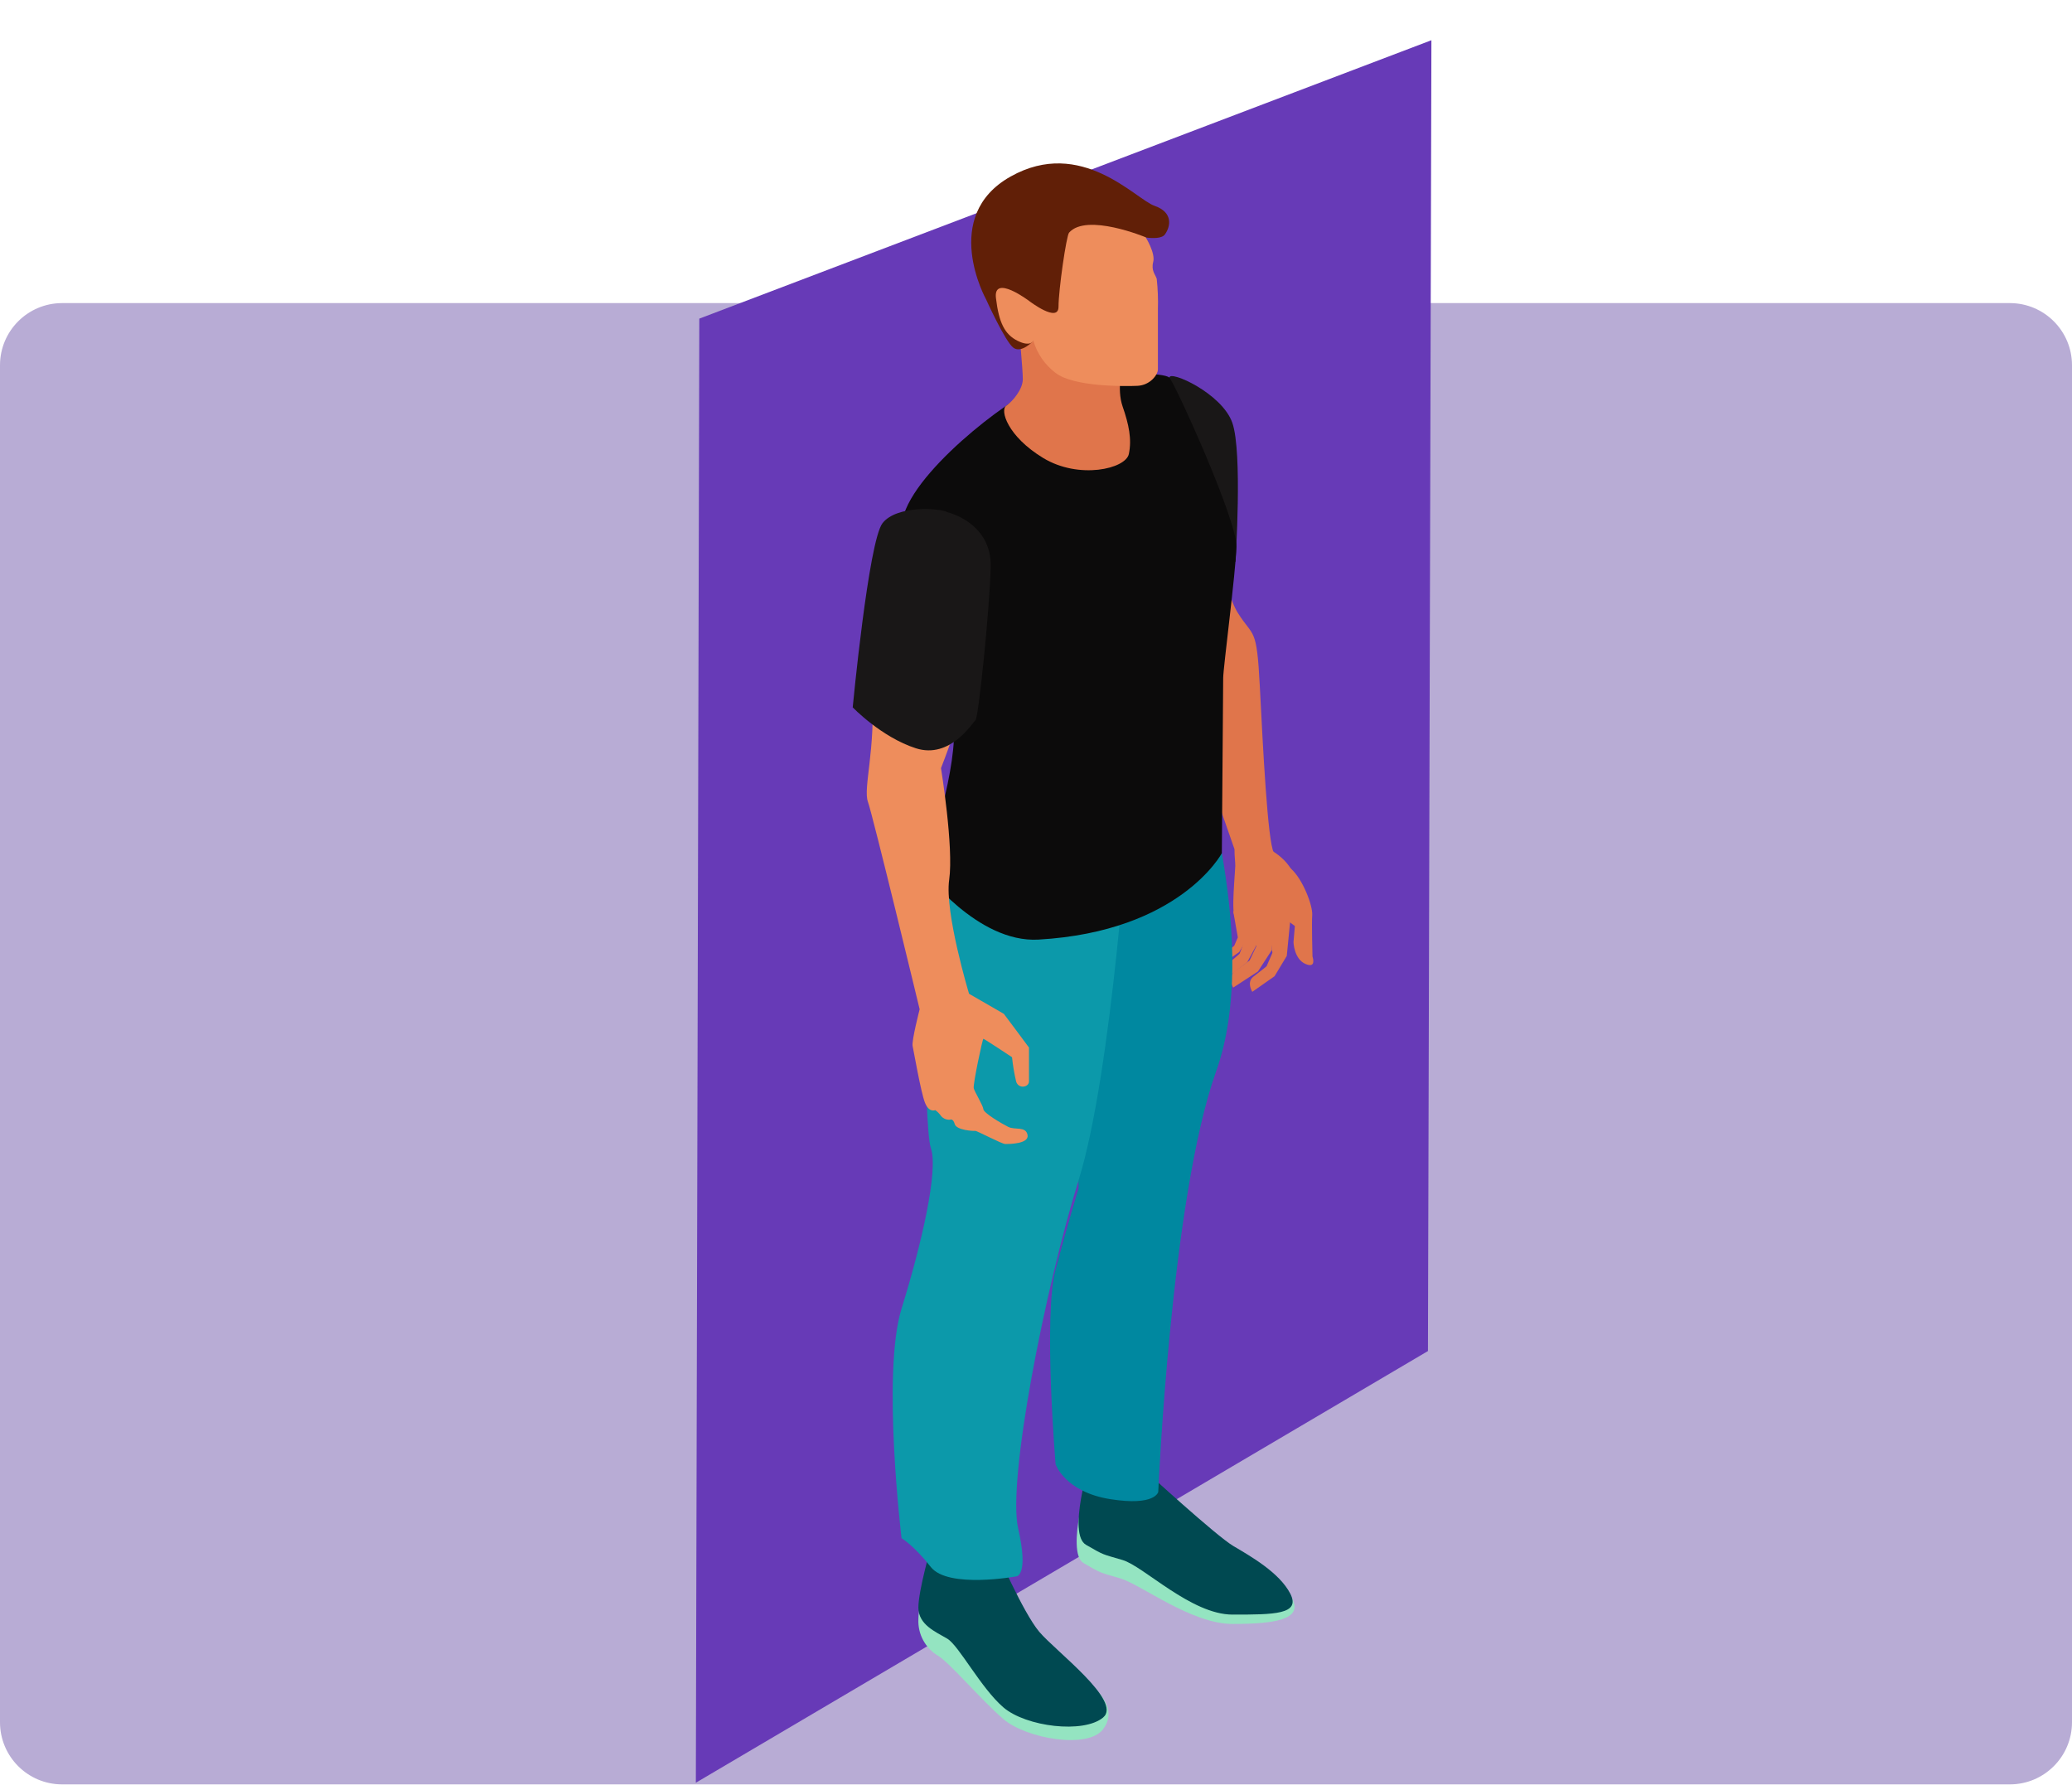
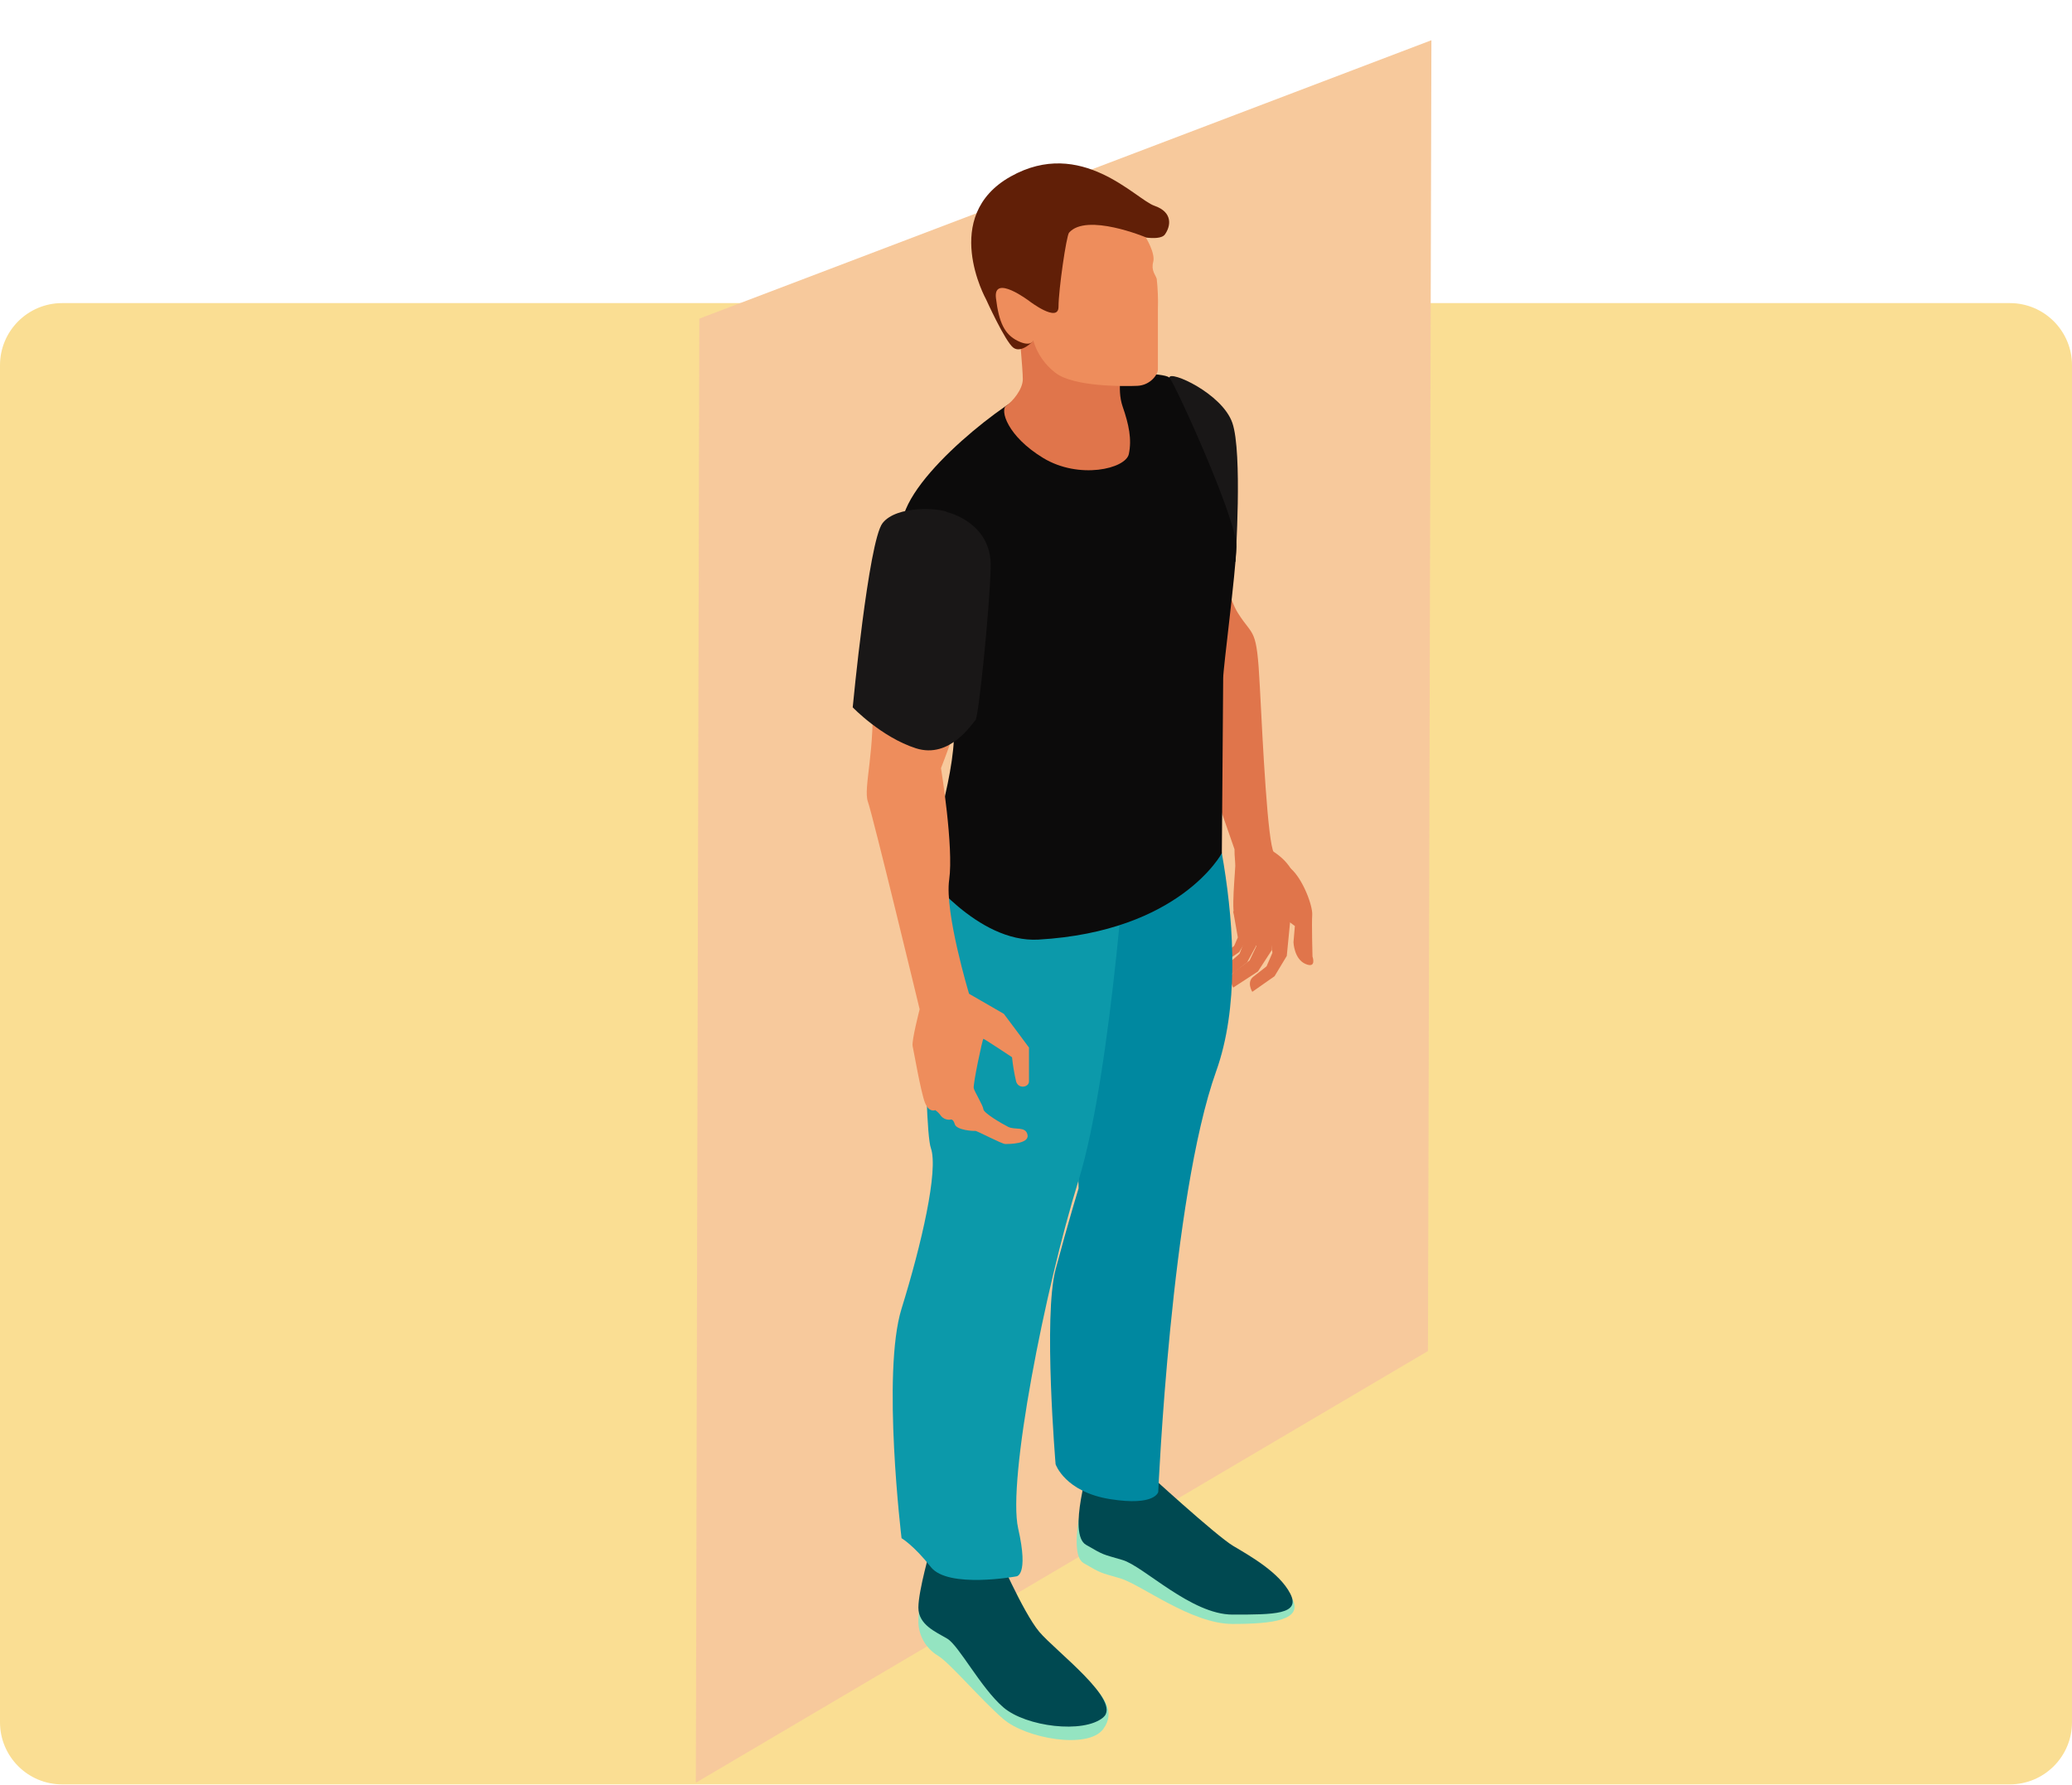
<svg xmlns="http://www.w3.org/2000/svg" width="400" height="344.521" viewBox="0 0 400 344.521">
  <defs>
    <clipPath id="clip-path">
      <rect id="Rectángulo_374632" data-name="Rectángulo 374632" width="141.333" height="340.649" fill="none" />
    </clipPath>
  </defs>
-   <g id="Grupo_1079169" data-name="Grupo 1079169" transform="translate(-180 -4166.94)">
-     <g id="Grupo_1078879" data-name="Grupo 1078879" transform="translate(313.667 4166.94)">
-       <path id="Trazado_842307" data-name="Trazado 842307" d="M12,0H388a12,12,0,0,1,12,12V274a12,12,0,0,1-12,12H12A12,12,0,0,1,0,274V12A12,12,0,0,1,12,0Z" transform="translate(-133.667 58.521)" fill="#b8acd5" />
-       <path id="Trazado_841537" data-name="Trazado 841537" d="M142.666,7.766,1.333,61.521.667,344.2,142,260.854Z" fill="#673ab7" />
-       <g id="Grupo_1078878" data-name="Grupo 1078878" transform="translate(0 0)">
-         <g id="Grupo_1078877" data-name="Grupo 1078877" clip-path="url(#clip-path)">
-           <path id="Trazado_841538" data-name="Trazado 841538" d="M132.254,111.368s2.22-2.694,2.22-4.2,10.158,3.009,12.152,8.728.6,26.8.6,26.8-6.737,1.8-10.951-1.214-4.025-30.112-4.025-30.112" transform="translate(-42.389 -34.255)" fill="#191717" />
-           <path id="Trazado_841539" data-name="Trazado 841539" d="M131.279,129.563l10.99,12.868s1.173,12.641,4.2,17.457,3.628,2.471,4.229,14.177,1.505,29.944,2.709,32.111c.12.217.279.514.463.867-2.044,2.155-4.485,4-6.685,5.926-.12.106-.243.21-.364.315-.227-1.552-.446-3.128-.636-3.811a20.122,20.122,0,0,1-.378-3.985s-14.673-41.951-16.817-49.513,2.291-26.412,2.291-26.412" transform="translate(-41.155 -41.527)" fill="#e0754b" />
-           <path id="Trazado_841540" data-name="Trazado 841540" d="M159.353,240.336s4.7,1.723,6.221,5.984-1.469,9.269-1.469,9.269-4.1,2.814-9.957-1.272c-1.025-.715-.05-8.863-.049-11.246,0-3.735,5.254-2.735,5.254-2.735" transform="translate(-49.256 -76.992)" fill="#e0754b" />
-           <path id="Trazado_841541" data-name="Trazado 841541" d="M164.954,261.255l1.322-1.079-.764,7.78-2.363,3.923-4.294,3.009s-1.182-1.877.228-2.943,2.53-1.992,2.53-1.992l1.127-2.593-.728-5.464Z" transform="translate(-50.767 -83.39)" fill="#e0754b" />
-           <path id="Trazado_841542" data-name="Trazado 841542" d="M160.558,259.168l.359,7.3-2.708,4.172-4.774,3.109s-1.214-2.081.357-3.187,2.82-2.07,2.82-2.07l1.318-2.774-.59-5.96Z" transform="translate(-49.035 -83.067)" fill="#e0754b" />
-           <path id="Trazado_841543" data-name="Trazado 841543" d="M156.814,259.344l.76,5.984-1.965,3.606-3.73,2.863s-1.133-1.635.09-2.646,2.19-1.883,2.19-1.883l.908-2.367-.864-4.869Z" transform="translate(-48.526 -83.123)" fill="#e0754b" />
-           <path id="Trazado_841544" data-name="Trazado 841544" d="M155.067,260.129c.014.171.349,4.2.349,4.2l-1.481,2.458-2.691,1.886s-.741-1.175.143-1.844,1.587-1.25,1.587-1.25l.707-1.624-.9-5.116Z" transform="translate(-48.383 -82.962)" fill="#e0754b" />
-           <path id="Trazado_841545" data-name="Trazado 841545" d="M171.453,263.317s-.171-6.289-.054-8.047-1.805-6.924-4.147-8.955-6.349-.993-5.753,3.813c.372,3,6.549,7.293,6.549,7.293l-.263,3.135s.1,3.23,2.309,4.188,1.359-1.427,1.359-1.427" transform="translate(-51.743 -78.632)" fill="#e0754b" />
-           <path id="Trazado_841546" data-name="Trazado 841546" d="M122.263,419.625s13.845,12.706,17.156,14.663,9.272,4.317,11.379,8.379-3.553,4.863-11.53,4.863-17.612-7.6-21.676-8.8-3.446-.848-7.067-2.939,1.2-17.759,1.2-17.759Z" transform="translate(-34.993 -133.986)" fill="#94e4c1" />
-           <path id="Trazado_841547" data-name="Trazado 841547" d="M122.436,416.967s13.845,12.706,17.156,14.663,8.879,5.117,10.985,9.18-3.16,4.063-11.136,4.063-17.155-9.33-21.219-10.534-3.446-.847-7.067-2.938.747-16.025.747-16.025Z" transform="translate(-35.166 -133.134)" fill="#004951" />
-           <path id="Trazado_841548" data-name="Trazado 841548" d="M130.071,213.858s12.34,37.12,3.611,61.517S122.5,356.6,122.5,356.6s-.552,2.784-9.28,1.392-10.534-6.728-10.534-6.728-2.408-28.592,0-37.635,4.438-15.65,4.438-15.65L105.09,223.4Z" transform="translate(-32.568 -68.545)" fill="#0088a0" />
-           <path id="Trazado_841549" data-name="Trazado 841549" d="M79.256,443.664s5.117,11.889,8.277,15.651,17.307,9.933,12.34,16.554c-2.948,3.93-14.9,1.805-19.263-1.956s-10.368-10.9-12.625-12.231a7.786,7.786,0,0,1-3.778-7.031c0-3.311,2.407-11.589,2.407-11.589Z" transform="translate(-20.579 -142.007)" fill="#94e4c1" />
-           <path id="Trazado_841550" data-name="Trazado 841550" d="M79.256,440.342s5.117,11.889,8.277,15.651,16.1,13.393,12.34,16.554-14.9,1.805-19.263-1.957-8.578-11.932-10.835-13.264-5.568-2.687-5.568-6,2.407-11.589,2.407-11.589Z" transform="translate(-20.579 -140.943)" fill="#004951" />
-           <path id="Trazado_841551" data-name="Trazado 841551" d="M102.5,230.557s-3.162,50.131-9.708,71.228S79.022,359.741,81.129,369s-.373,9.261-.373,9.261-13.171,2.408-16.482-1.806-5.657-5.568-5.657-5.568-3.853-31.908,0-44.321,7.162-26.735,5.657-31.011-1.434-51.647.071-55.975,38.153-9.023,38.153-9.023" transform="translate(-18.239 -73.897)" fill="#0c99aa" />
-           <path id="Trazado_841552" data-name="Trazado 841552" d="M100.006,105.975s10.083-.15,11.136.9,13.092,27.54,12.942,32.656-2.558,23.433-2.558,25.336-.259,33.826-.259,33.826-8.019,15.117-35.407,16.685c-11.8.676-22.121-13.243-22.121-13.243s6.114-18.081,5.813-27.184-8.673-29.7-10.027-38.278,18.059-23.928,24.831-27.239,15.651-3.461,15.651-3.461" transform="translate(-19.057 -33.964)" fill="#0c0b0b" />
-           <path id="Trazado_841553" data-name="Trazado 841553" d="M111.447,100.578s-1.2,4.364,0,7.825,1.806,6.321,1.2,9.181-9.631,4.966-16.554.752-8.354-9.252-7.115-10.083,3.2-3.16,3.2-5.117-.752-9.782-.752-9.782Z" transform="translate(-28.392 -29.921)" fill="#e0754b" />
-           <path id="Trazado_841554" data-name="Trazado 841554" d="M109.885,60.144s-1.558,4.267-7.836,6.208-4.4,9.819-7,10.27S87.376,74.1,87.376,74.1l3.838,6.581s-2.257,2.483-3.838,1.354-5.3-9.367-5.3-9.367-8.916-16.027,4.741-23.7,24.154,4.4,27.765,5.643,3.16,3.95,2.032,5.53-6.724,0-6.724,0" transform="translate(-25.389 -14.883)" fill="#611f07" />
-           <path id="Trazado_841555" data-name="Trazado 841555" d="M115.138,66.294s1.9,3.055,1.452,4.748.451,2.483.677,3.273a41.967,41.967,0,0,1,.226,5.869V91.809c0,.991-1.467,3.047-3.95,3.161s-12.3.211-15.8-2.491a12.005,12.005,0,0,1-4.289-6.2s-.564,1.241-3.048,0-3.611-3.5-4.176-8.239,6.433.564,6.433.564,5.644,4.332,5.644,1.094,1.513-13.7,2.036-14.3c3.381-3.866,14.8.895,14.8.895" transform="translate(-27.627 -20.476)" fill="#ee8d5c" />
-           <path id="Trazado_841556" data-name="Trazado 841556" d="M69.7,153.887s1.167,18.059-.752,25.621A143.425,143.425,0,0,1,63.87,194.97s2.483,15.237,1.58,21.557,3.837,22.009,3.837,22.009,6.641,3.819,6.715,3.875,4.854,6.509,4.854,6.509v6.546c0,1.129-2.032,1.524-2.483,0a36.759,36.759,0,0,1-.79-4.684s-5.361-3.555-5.53-3.555-2.032,8.8-1.862,9.537,1.806,3.33,1.862,4.063,3.5,2.756,4.8,3.41,3.387-.193,3.725,1.557-3.611,1.75-4.289,1.75-5.531-2.6-5.812-2.54-3.612-.113-3.951-1.3-.908-.856-.908-.856a2.039,2.039,0,0,1-1.744-.724A4.232,4.232,0,0,0,62.757,261s-1.2.566-1.992-1.466-2.144-9.876-2.37-10.892,1.354-7.111,1.354-7.111-9.029-37.415-9.988-40.068,1.523-10.1.79-21.163.222-30.756,5.726-33.859,12.6,2.935,13.423,7.449" transform="translate(-15.878 -46.662)" fill="#ee8d5c" />
-           <path id="Trazado_841557" data-name="Trazado 841557" d="M63.918,145.283s8.492,1.981,8.267,10.559-2.37,29.12-2.935,29.571-4.853,7.562-11.513,5.418-12.189-7.9-12.189-7.9S48.6,150.875,51.3,147.376s11.124-2.954,12.614-2.094" transform="translate(-14.599 -46.359)" fill="#191717" />
-         </g>
+   <g id="Grupo_1078879" data-name="Grupo 1078879" transform="translate(133.667)">
+     <rect id="Rectángulo_374633" data-name="Rectángulo 374633" width="400" height="286" rx="12" transform="translate(-133.667 58.521)" fill="#fade93" />
+     <path id="Trazado_841537" data-name="Trazado 841537" d="M142.666,7.766,1.333,61.521.667,344.2,142,260.854Z" fill="#f7c99c" />
+     <g id="Grupo_1078878" data-name="Grupo 1078878" transform="translate(0 0)">
+       <g id="Grupo_1078877" data-name="Grupo 1078877" clip-path="url(#clip-path)">
+         <path id="Trazado_841538" data-name="Trazado 841538" d="M132.254,111.368s2.22-2.694,2.22-4.2,10.158,3.009,12.152,8.728.6,26.8.6,26.8-6.737,1.8-10.951-1.214-4.025-30.112-4.025-30.112" transform="translate(-42.389 -34.255)" fill="#191717" />
+         <path id="Trazado_841539" data-name="Trazado 841539" d="M131.279,129.563l10.99,12.868s1.173,12.641,4.2,17.457,3.628,2.471,4.229,14.177,1.505,29.944,2.709,32.111c.12.217.279.514.463.867-2.044,2.155-4.485,4-6.685,5.926-.12.106-.243.21-.364.315-.227-1.552-.446-3.128-.636-3.811a20.122,20.122,0,0,1-.378-3.985s-14.673-41.951-16.817-49.513,2.291-26.412,2.291-26.412" transform="translate(-41.155 -41.527)" fill="#e0754b" />
+         <path id="Trazado_841540" data-name="Trazado 841540" d="M159.353,240.336s4.7,1.723,6.221,5.984-1.469,9.269-1.469,9.269-4.1,2.814-9.957-1.272c-1.025-.715-.05-8.863-.049-11.246,0-3.735,5.254-2.735,5.254-2.735" transform="translate(-49.256 -76.992)" fill="#e0754b" />
+         <path id="Trazado_841541" data-name="Trazado 841541" d="M164.954,261.255l1.322-1.079-.764,7.78-2.363,3.923-4.294,3.009s-1.182-1.877.228-2.943,2.53-1.992,2.53-1.992l1.127-2.593-.728-5.464Z" transform="translate(-50.767 -83.39)" fill="#e0754b" />
+         <path id="Trazado_841542" data-name="Trazado 841542" d="M160.558,259.168l.359,7.3-2.708,4.172-4.774,3.109s-1.214-2.081.357-3.187,2.82-2.07,2.82-2.07l1.318-2.774-.59-5.96Z" transform="translate(-49.035 -83.067)" fill="#e0754b" />
+         <path id="Trazado_841543" data-name="Trazado 841543" d="M156.814,259.344l.76,5.984-1.965,3.606-3.73,2.863s-1.133-1.635.09-2.646,2.19-1.883,2.19-1.883l.908-2.367-.864-4.869Z" transform="translate(-48.526 -83.123)" fill="#e0754b" />
+         <path id="Trazado_841544" data-name="Trazado 841544" d="M155.067,260.129c.014.171.349,4.2.349,4.2l-1.481,2.458-2.691,1.886s-.741-1.175.143-1.844,1.587-1.25,1.587-1.25l.707-1.624-.9-5.116Z" transform="translate(-48.383 -82.962)" fill="#e0754b" />
+         <path id="Trazado_841545" data-name="Trazado 841545" d="M171.453,263.317s-.171-6.289-.054-8.047-1.805-6.924-4.147-8.955-6.349-.993-5.753,3.813c.372,3,6.549,7.293,6.549,7.293l-.263,3.135s.1,3.23,2.309,4.188,1.359-1.427,1.359-1.427" transform="translate(-51.743 -78.632)" fill="#e0754b" />
+         <path id="Trazado_841546" data-name="Trazado 841546" d="M122.263,419.625s13.845,12.706,17.156,14.663,9.272,4.317,11.379,8.379-3.553,4.863-11.53,4.863-17.612-7.6-21.676-8.8-3.446-.848-7.067-2.939,1.2-17.759,1.2-17.759Z" transform="translate(-34.993 -133.986)" fill="#94e4c1" />
+         <path id="Trazado_841547" data-name="Trazado 841547" d="M122.436,416.967s13.845,12.706,17.156,14.663,8.879,5.117,10.985,9.18-3.16,4.063-11.136,4.063-17.155-9.33-21.219-10.534-3.446-.847-7.067-2.938.747-16.025.747-16.025Z" transform="translate(-35.166 -133.134)" fill="#004951" />
+         <path id="Trazado_841548" data-name="Trazado 841548" d="M130.071,213.858s12.34,37.12,3.611,61.517S122.5,356.6,122.5,356.6s-.552,2.784-9.28,1.392-10.534-6.728-10.534-6.728-2.408-28.592,0-37.635,4.438-15.65,4.438-15.65L105.09,223.4Z" transform="translate(-32.568 -68.545)" fill="#0088a0" />
+         <path id="Trazado_841549" data-name="Trazado 841549" d="M79.256,443.664s5.117,11.889,8.277,15.651,17.307,9.933,12.34,16.554c-2.948,3.93-14.9,1.805-19.263-1.956s-10.368-10.9-12.625-12.231a7.786,7.786,0,0,1-3.778-7.031c0-3.311,2.407-11.589,2.407-11.589Z" transform="translate(-20.579 -142.007)" fill="#94e4c1" />
+         <path id="Trazado_841550" data-name="Trazado 841550" d="M79.256,440.342s5.117,11.889,8.277,15.651,16.1,13.393,12.34,16.554-14.9,1.805-19.263-1.957-8.578-11.932-10.835-13.264-5.568-2.687-5.568-6,2.407-11.589,2.407-11.589Z" transform="translate(-20.579 -140.943)" fill="#004951" />
+         <path id="Trazado_841551" data-name="Trazado 841551" d="M102.5,230.557s-3.162,50.131-9.708,71.228S79.022,359.741,81.129,369s-.373,9.261-.373,9.261-13.171,2.408-16.482-1.806-5.657-5.568-5.657-5.568-3.853-31.908,0-44.321,7.162-26.735,5.657-31.011-1.434-51.647.071-55.975,38.153-9.023,38.153-9.023" transform="translate(-18.239 -73.897)" fill="#0c99aa" />
+         <path id="Trazado_841552" data-name="Trazado 841552" d="M100.006,105.975s10.083-.15,11.136.9,13.092,27.54,12.942,32.656-2.558,23.433-2.558,25.336-.259,33.826-.259,33.826-8.019,15.117-35.407,16.685c-11.8.676-22.121-13.243-22.121-13.243s6.114-18.081,5.813-27.184-8.673-29.7-10.027-38.278,18.059-23.928,24.831-27.239,15.651-3.461,15.651-3.461" transform="translate(-19.057 -33.964)" fill="#0c0b0b" />
+         <path id="Trazado_841553" data-name="Trazado 841553" d="M111.447,100.578s-1.2,4.364,0,7.825,1.806,6.321,1.2,9.181-9.631,4.966-16.554.752-8.354-9.252-7.115-10.083,3.2-3.16,3.2-5.117-.752-9.782-.752-9.782Z" transform="translate(-28.392 -29.921)" fill="#e0754b" />
+         <path id="Trazado_841554" data-name="Trazado 841554" d="M109.885,60.144s-1.558,4.267-7.836,6.208-4.4,9.819-7,10.27S87.376,74.1,87.376,74.1l3.838,6.581s-2.257,2.483-3.838,1.354-5.3-9.367-5.3-9.367-8.916-16.027,4.741-23.7,24.154,4.4,27.765,5.643,3.16,3.95,2.032,5.53-6.724,0-6.724,0" transform="translate(-25.389 -14.883)" fill="#611f07" />
+         <path id="Trazado_841555" data-name="Trazado 841555" d="M115.138,66.294s1.9,3.055,1.452,4.748.451,2.483.677,3.273a41.967,41.967,0,0,1,.226,5.869V91.809c0,.991-1.467,3.047-3.95,3.161s-12.3.211-15.8-2.491a12.005,12.005,0,0,1-4.289-6.2s-.564,1.241-3.048,0-3.611-3.5-4.176-8.239,6.433.564,6.433.564,5.644,4.332,5.644,1.094,1.513-13.7,2.036-14.3c3.381-3.866,14.8.895,14.8.895" transform="translate(-27.627 -20.476)" fill="#ee8d5c" />
+         <path id="Trazado_841556" data-name="Trazado 841556" d="M69.7,153.887s1.167,18.059-.752,25.621A143.425,143.425,0,0,1,63.87,194.97s2.483,15.237,1.58,21.557,3.837,22.009,3.837,22.009,6.641,3.819,6.715,3.875,4.854,6.509,4.854,6.509v6.546c0,1.129-2.032,1.524-2.483,0a36.759,36.759,0,0,1-.79-4.684s-5.361-3.555-5.53-3.555-2.032,8.8-1.862,9.537,1.806,3.33,1.862,4.063,3.5,2.756,4.8,3.41,3.387-.193,3.725,1.557-3.611,1.75-4.289,1.75-5.531-2.6-5.812-2.54-3.612-.113-3.951-1.3-.908-.856-.908-.856a2.039,2.039,0,0,1-1.744-.724A4.232,4.232,0,0,0,62.757,261s-1.2.566-1.992-1.466-2.144-9.876-2.37-10.892,1.354-7.111,1.354-7.111-9.029-37.415-9.988-40.068,1.523-10.1.79-21.163.222-30.756,5.726-33.859,12.6,2.935,13.423,7.449" transform="translate(-15.878 -46.662)" fill="#ee8d5c" />
+         <path id="Trazado_841557" data-name="Trazado 841557" d="M63.918,145.283s8.492,1.981,8.267,10.559-2.37,29.12-2.935,29.571-4.853,7.562-11.513,5.418-12.189-7.9-12.189-7.9S48.6,150.875,51.3,147.376s11.124-2.954,12.614-2.094" transform="translate(-14.599 -46.359)" fill="#191717" />
      </g>
    </g>
  </g>
</svg>
